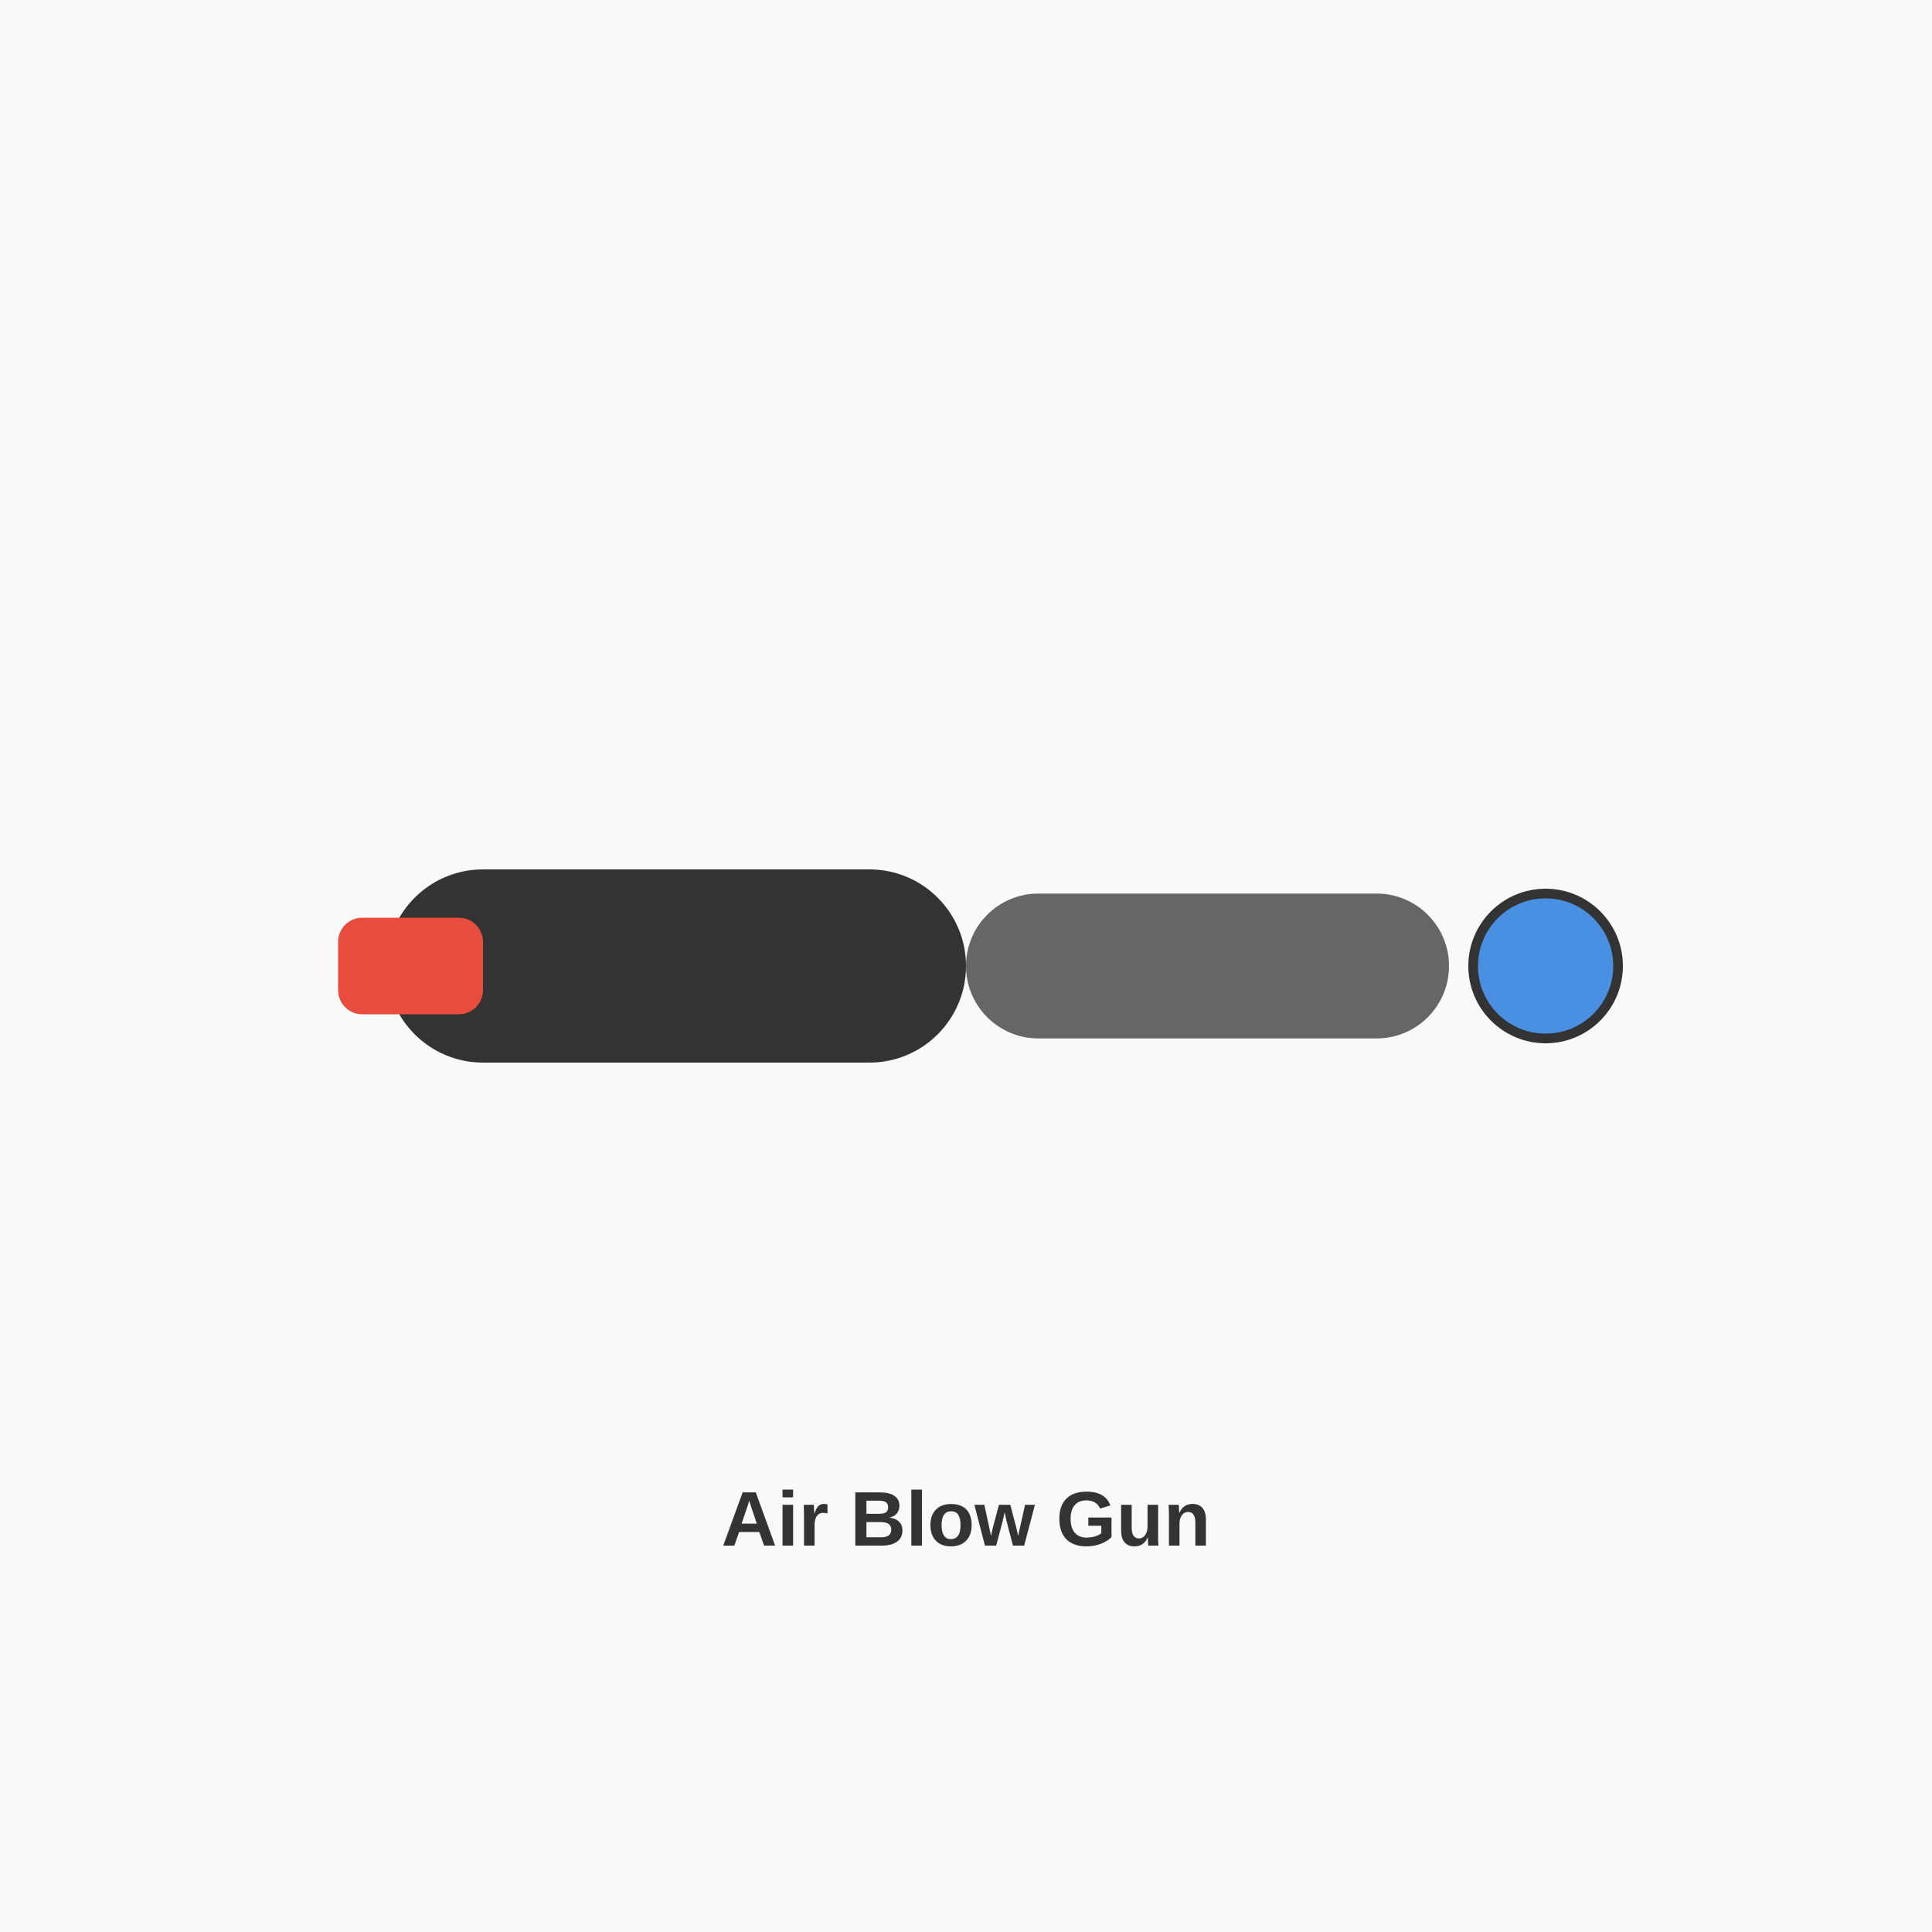
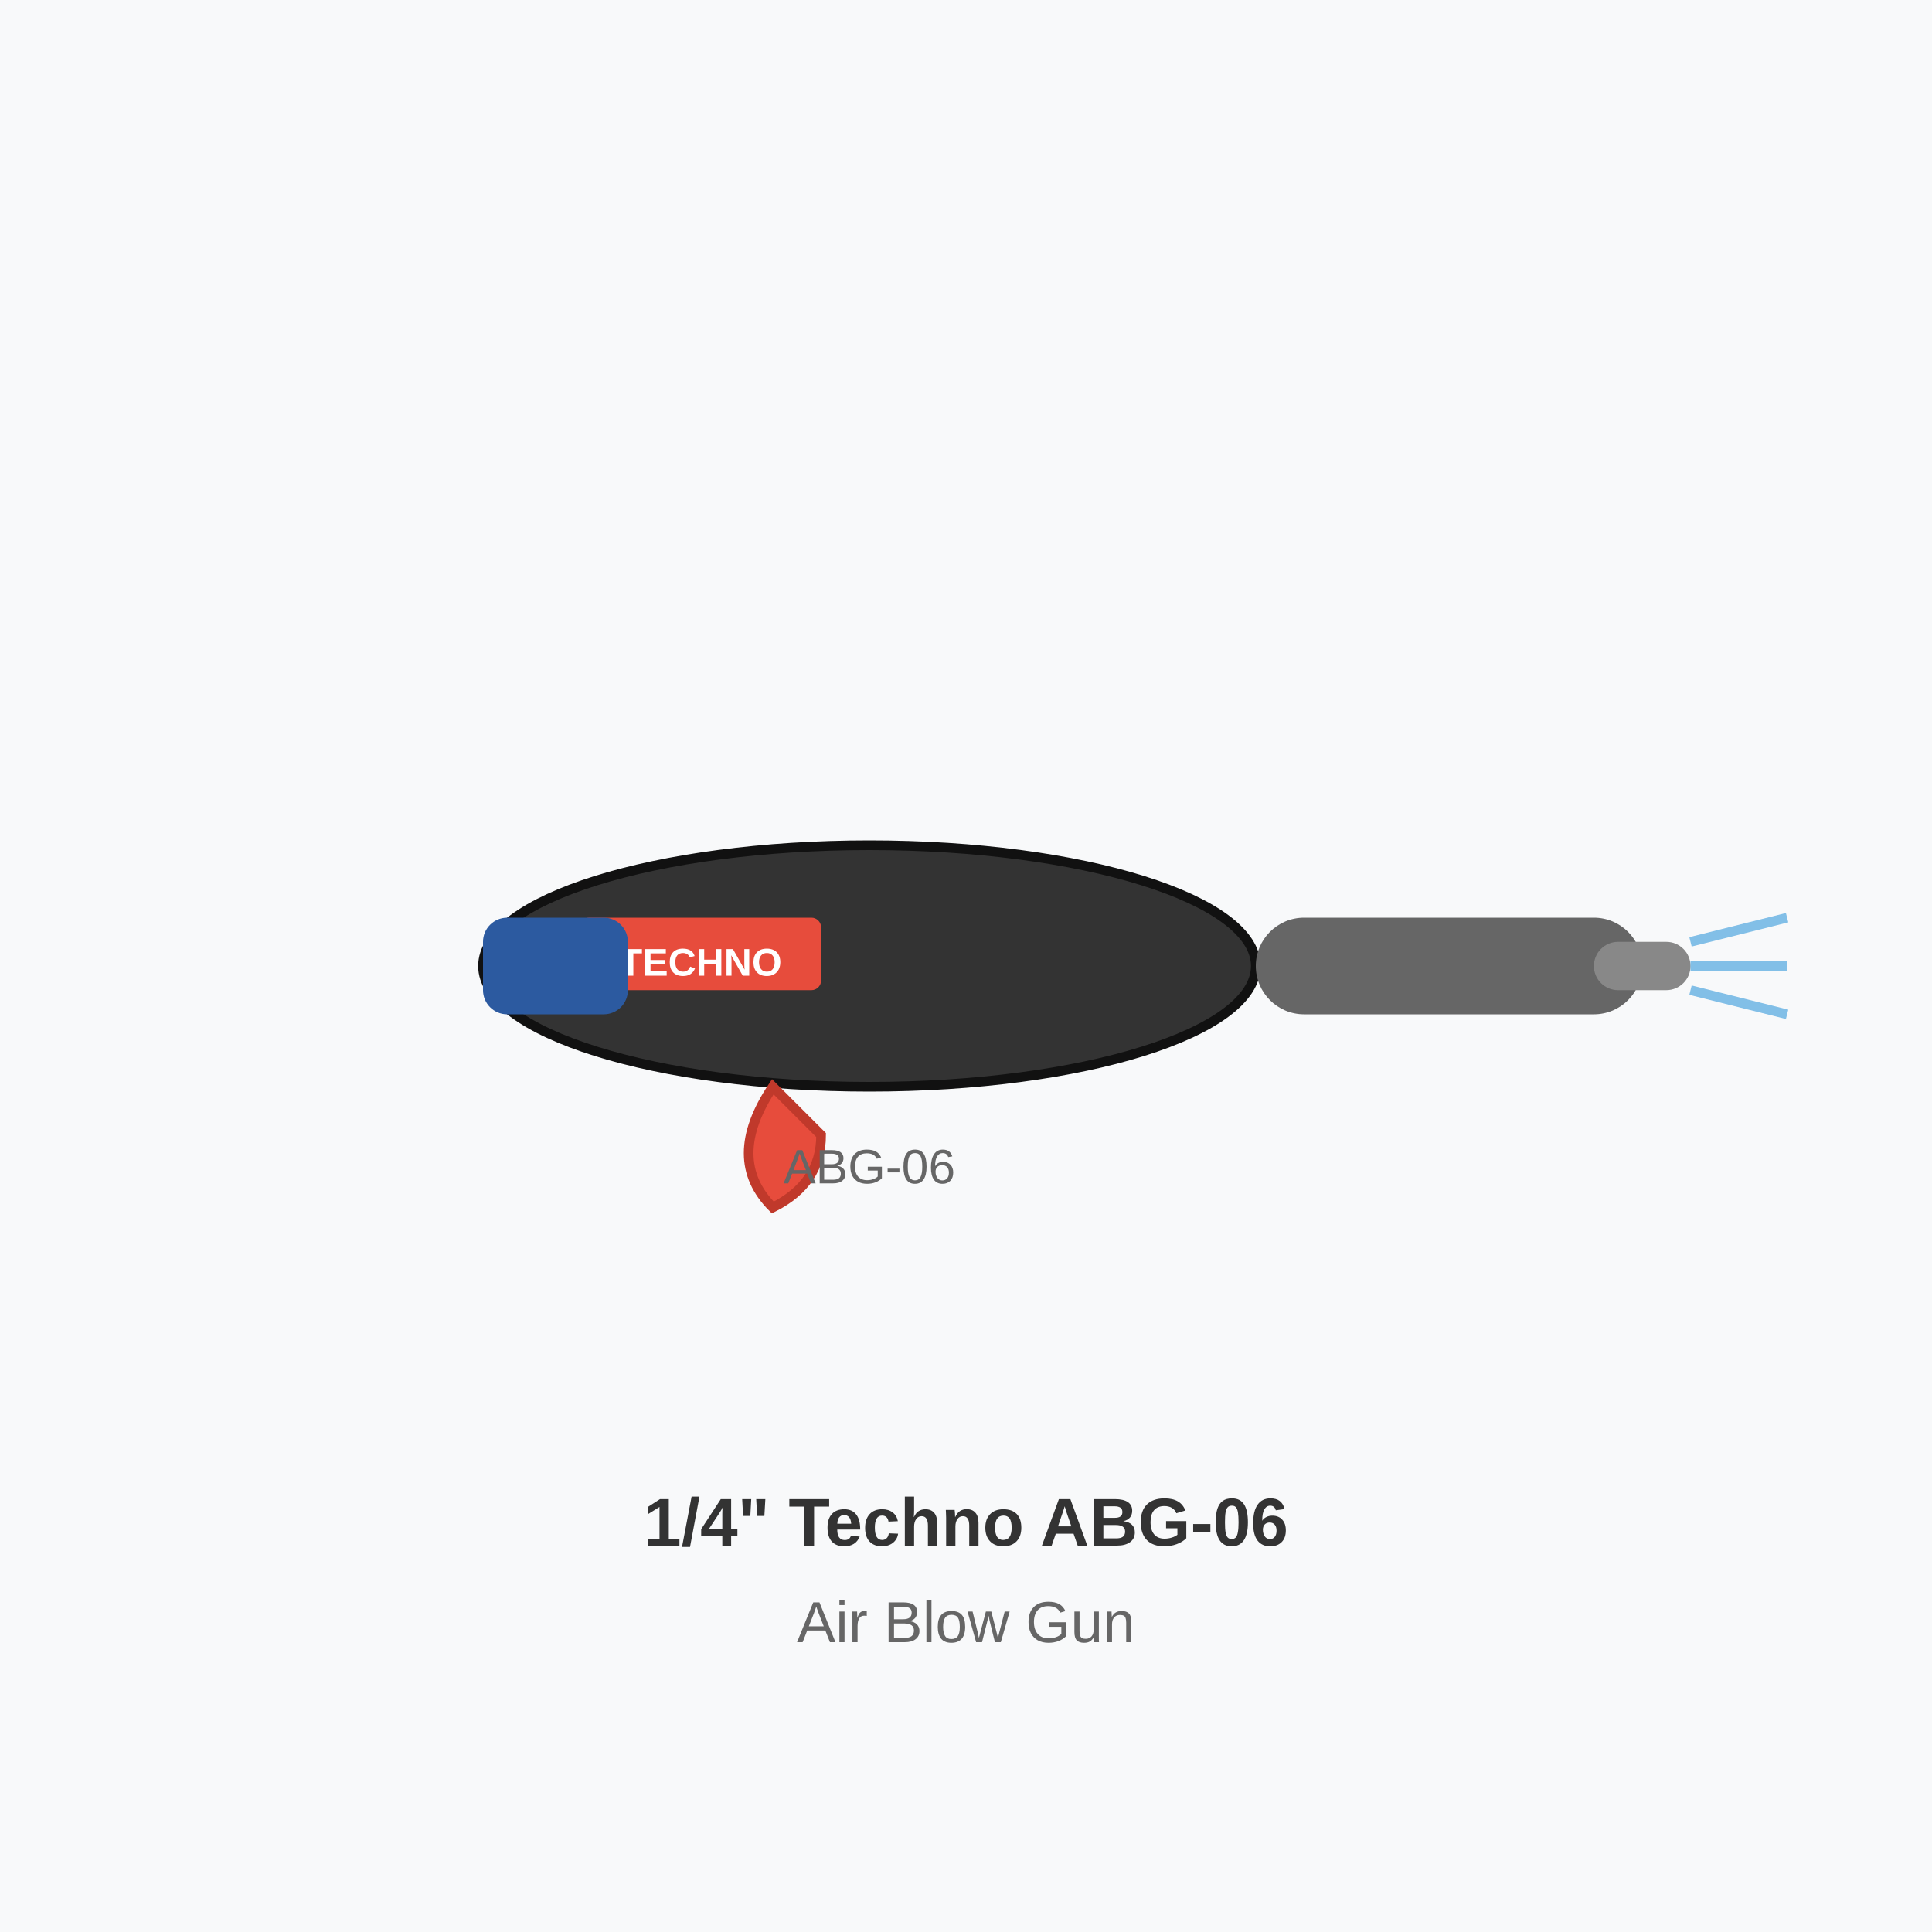
<svg xmlns="http://www.w3.org/2000/svg" width="400" height="400" viewBox="0 0 400 400">
  <rect width="400" height="400" fill="#f8f9fa" />
-   <rect x="80" y="180" width="120" height="40" fill="#333" rx="20" />
-   <rect x="200" y="185" width="100" height="30" fill="#666" rx="15" />
-   <circle cx="320" cy="200" r="15" fill="#4a90e2" stroke="#333" stroke-width="2" />
-   <rect x="70" y="190" width="30" height="20" fill="#e74c3c" rx="5" />
-   <text x="200" y="320" text-anchor="middle" font-family="Arial" font-size="16" font-weight="bold" fill="#333">Air Blow Gun</text>
+   <ellipse cx="180" cy="200" rx="80" ry="25" fill="#333" stroke="#111" stroke-width="2" />
+   <rect x="120" y="190" width="50" height="15" fill="#e74c3c" rx="2" />
+   <text x="145" y="202" text-anchor="middle" font-family="Arial" font-size="8" font-weight="bold" fill="white">TECHNO</text>
+   <rect x="260" y="190" width="80" height="20" fill="#666" rx="10" />
+   <rect x="330" y="195" width="20" height="10" fill="#888" rx="5" />
+   <path d="M 160 225 Q 150 240 160 250 Q 170 245 170 235 Z" fill="#e74c3c" stroke="#c0392b" stroke-width="2" />
+   <rect x="100" y="190" width="30" height="20" fill="#2c5aa0" rx="5" />
+   <text x="180" y="245" text-anchor="middle" font-family="Arial" font-size="10" fill="#666">ABG-06</text>
+   <g stroke="#3498db" stroke-width="2" fill="none" opacity="0.6">
+     <line x1="350" y1="195" x2="370" y2="190" />
+     <line x1="350" y1="200" x2="370" y2="200" />
+     <line x1="350" y1="205" x2="370" y2="210" />
+   </g>
+   <text x="200" y="320" text-anchor="middle" font-family="Arial" font-size="14" font-weight="bold" fill="#333">1/4" Techno ABG-06</text>
+   <text x="200" y="340" text-anchor="middle" font-family="Arial" font-size="12" fill="#666">Air Blow Gun</text>
</svg>
